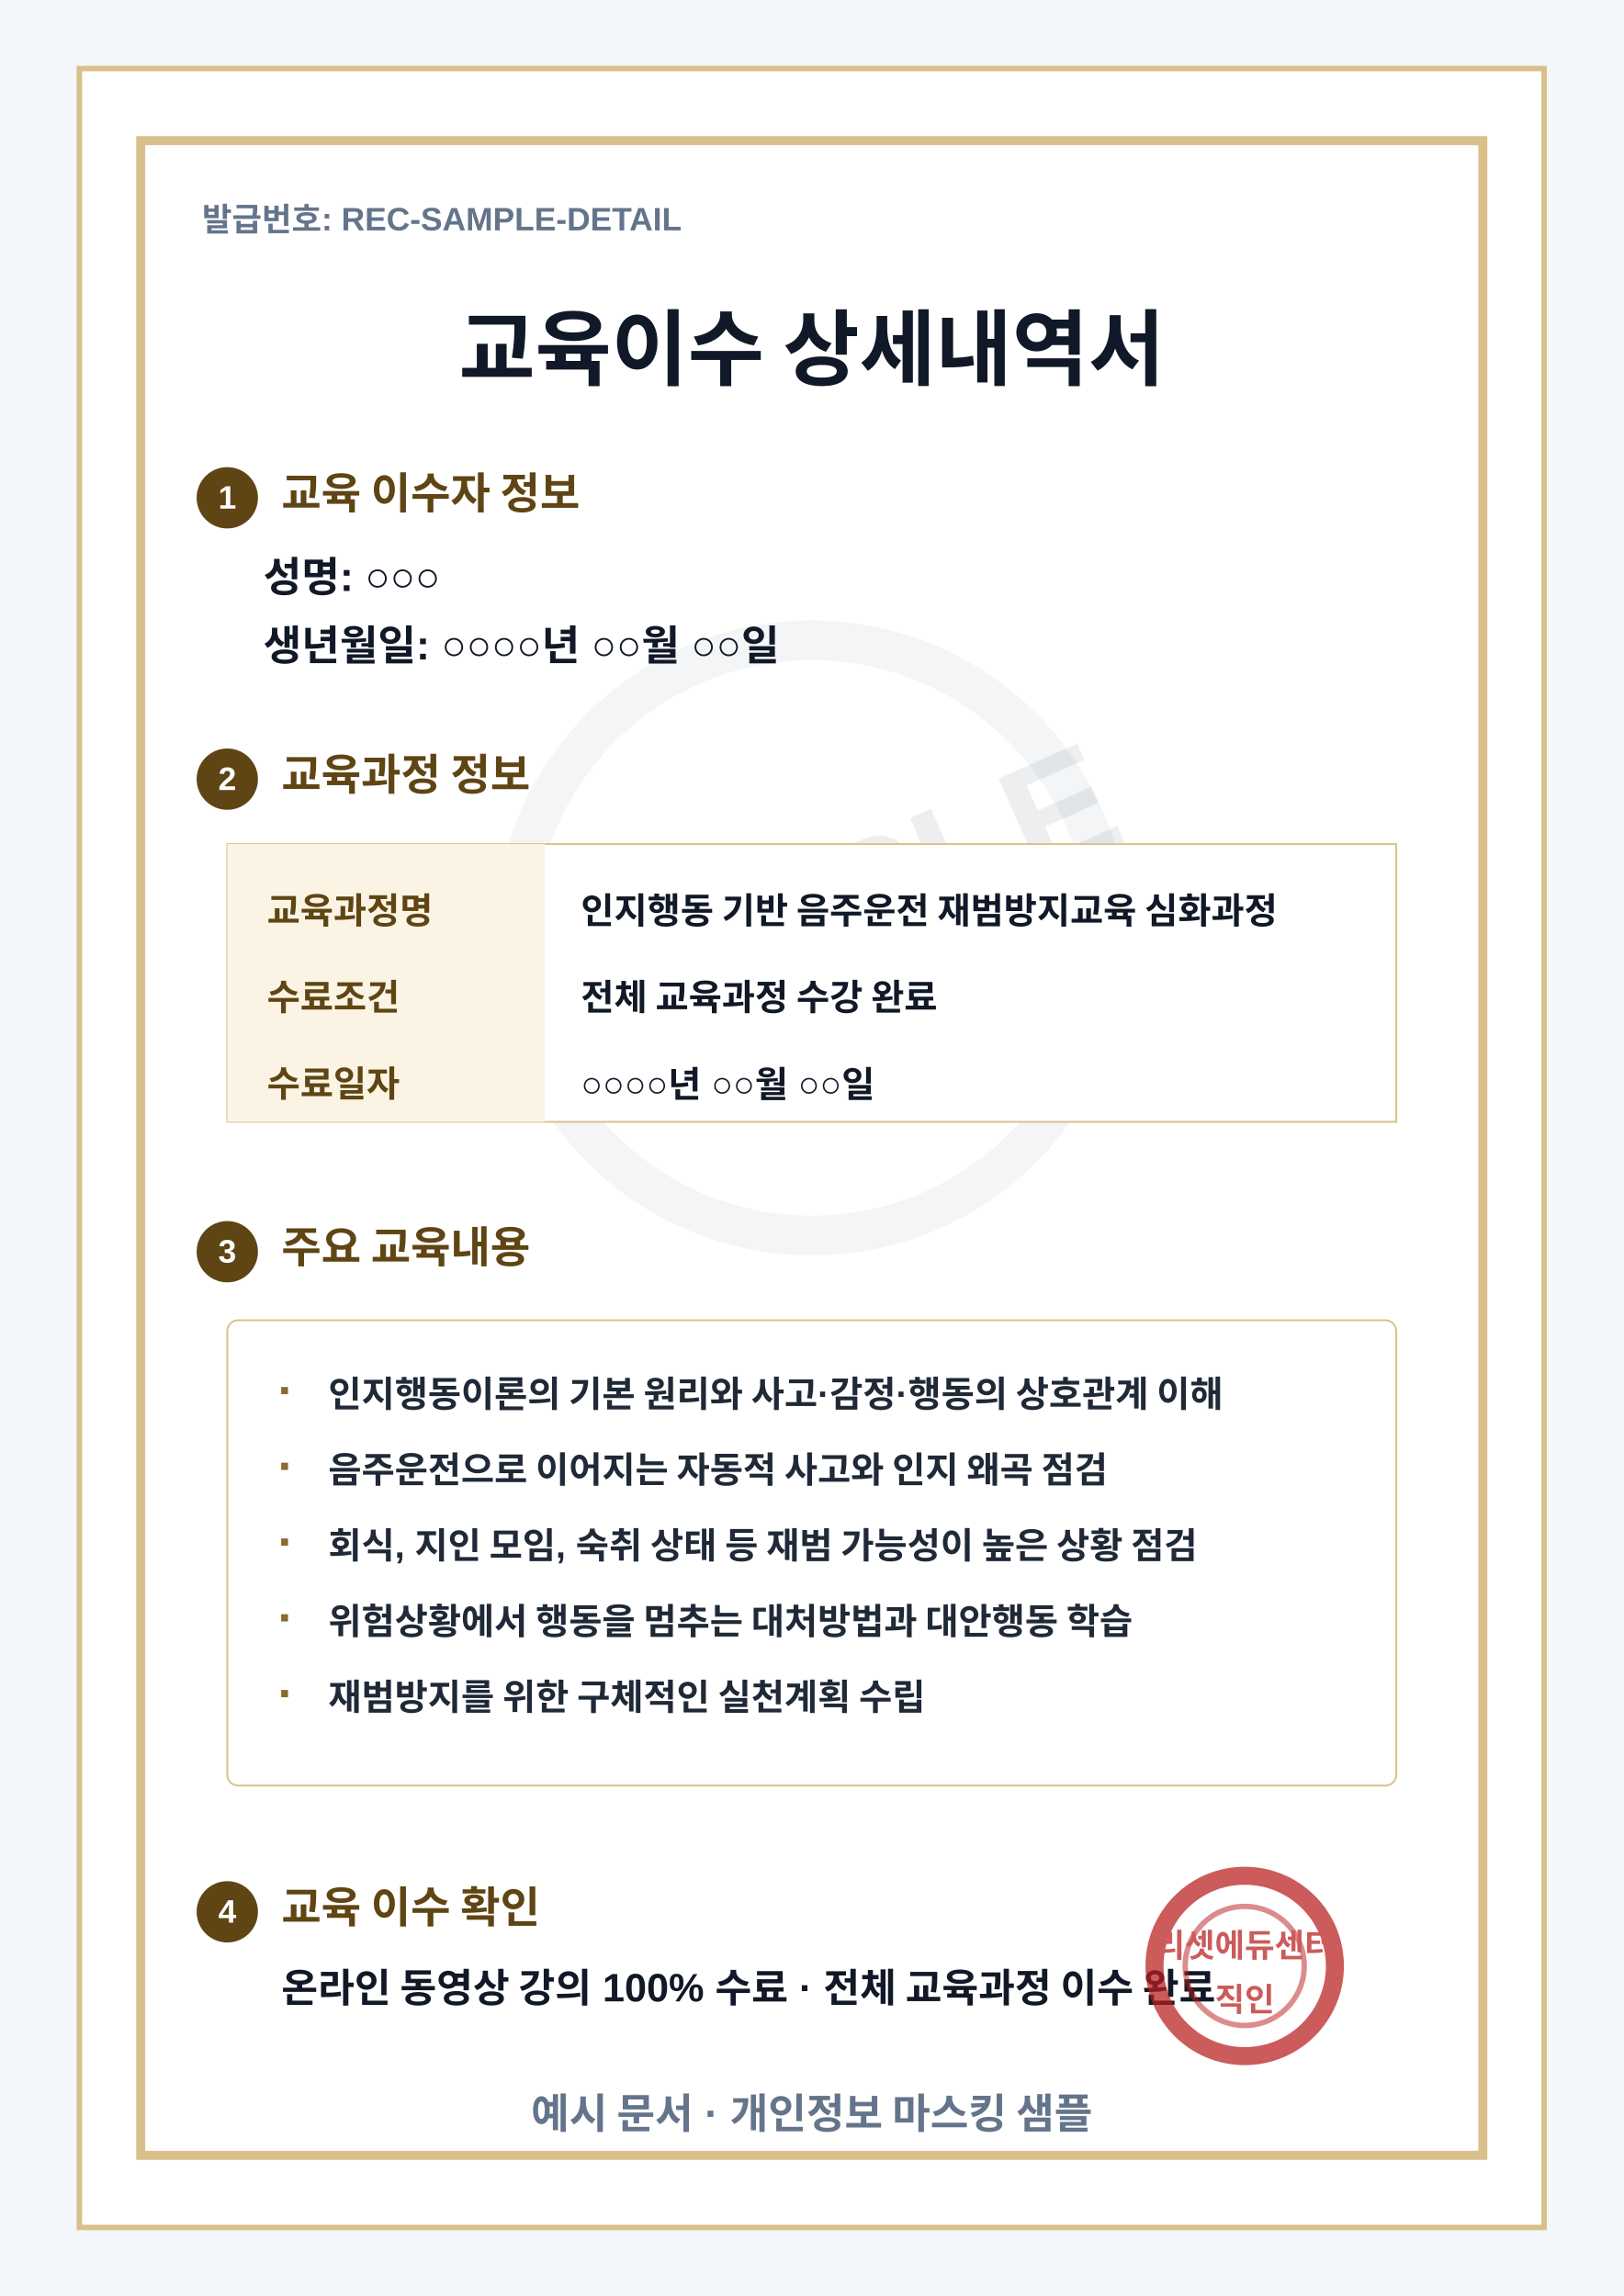
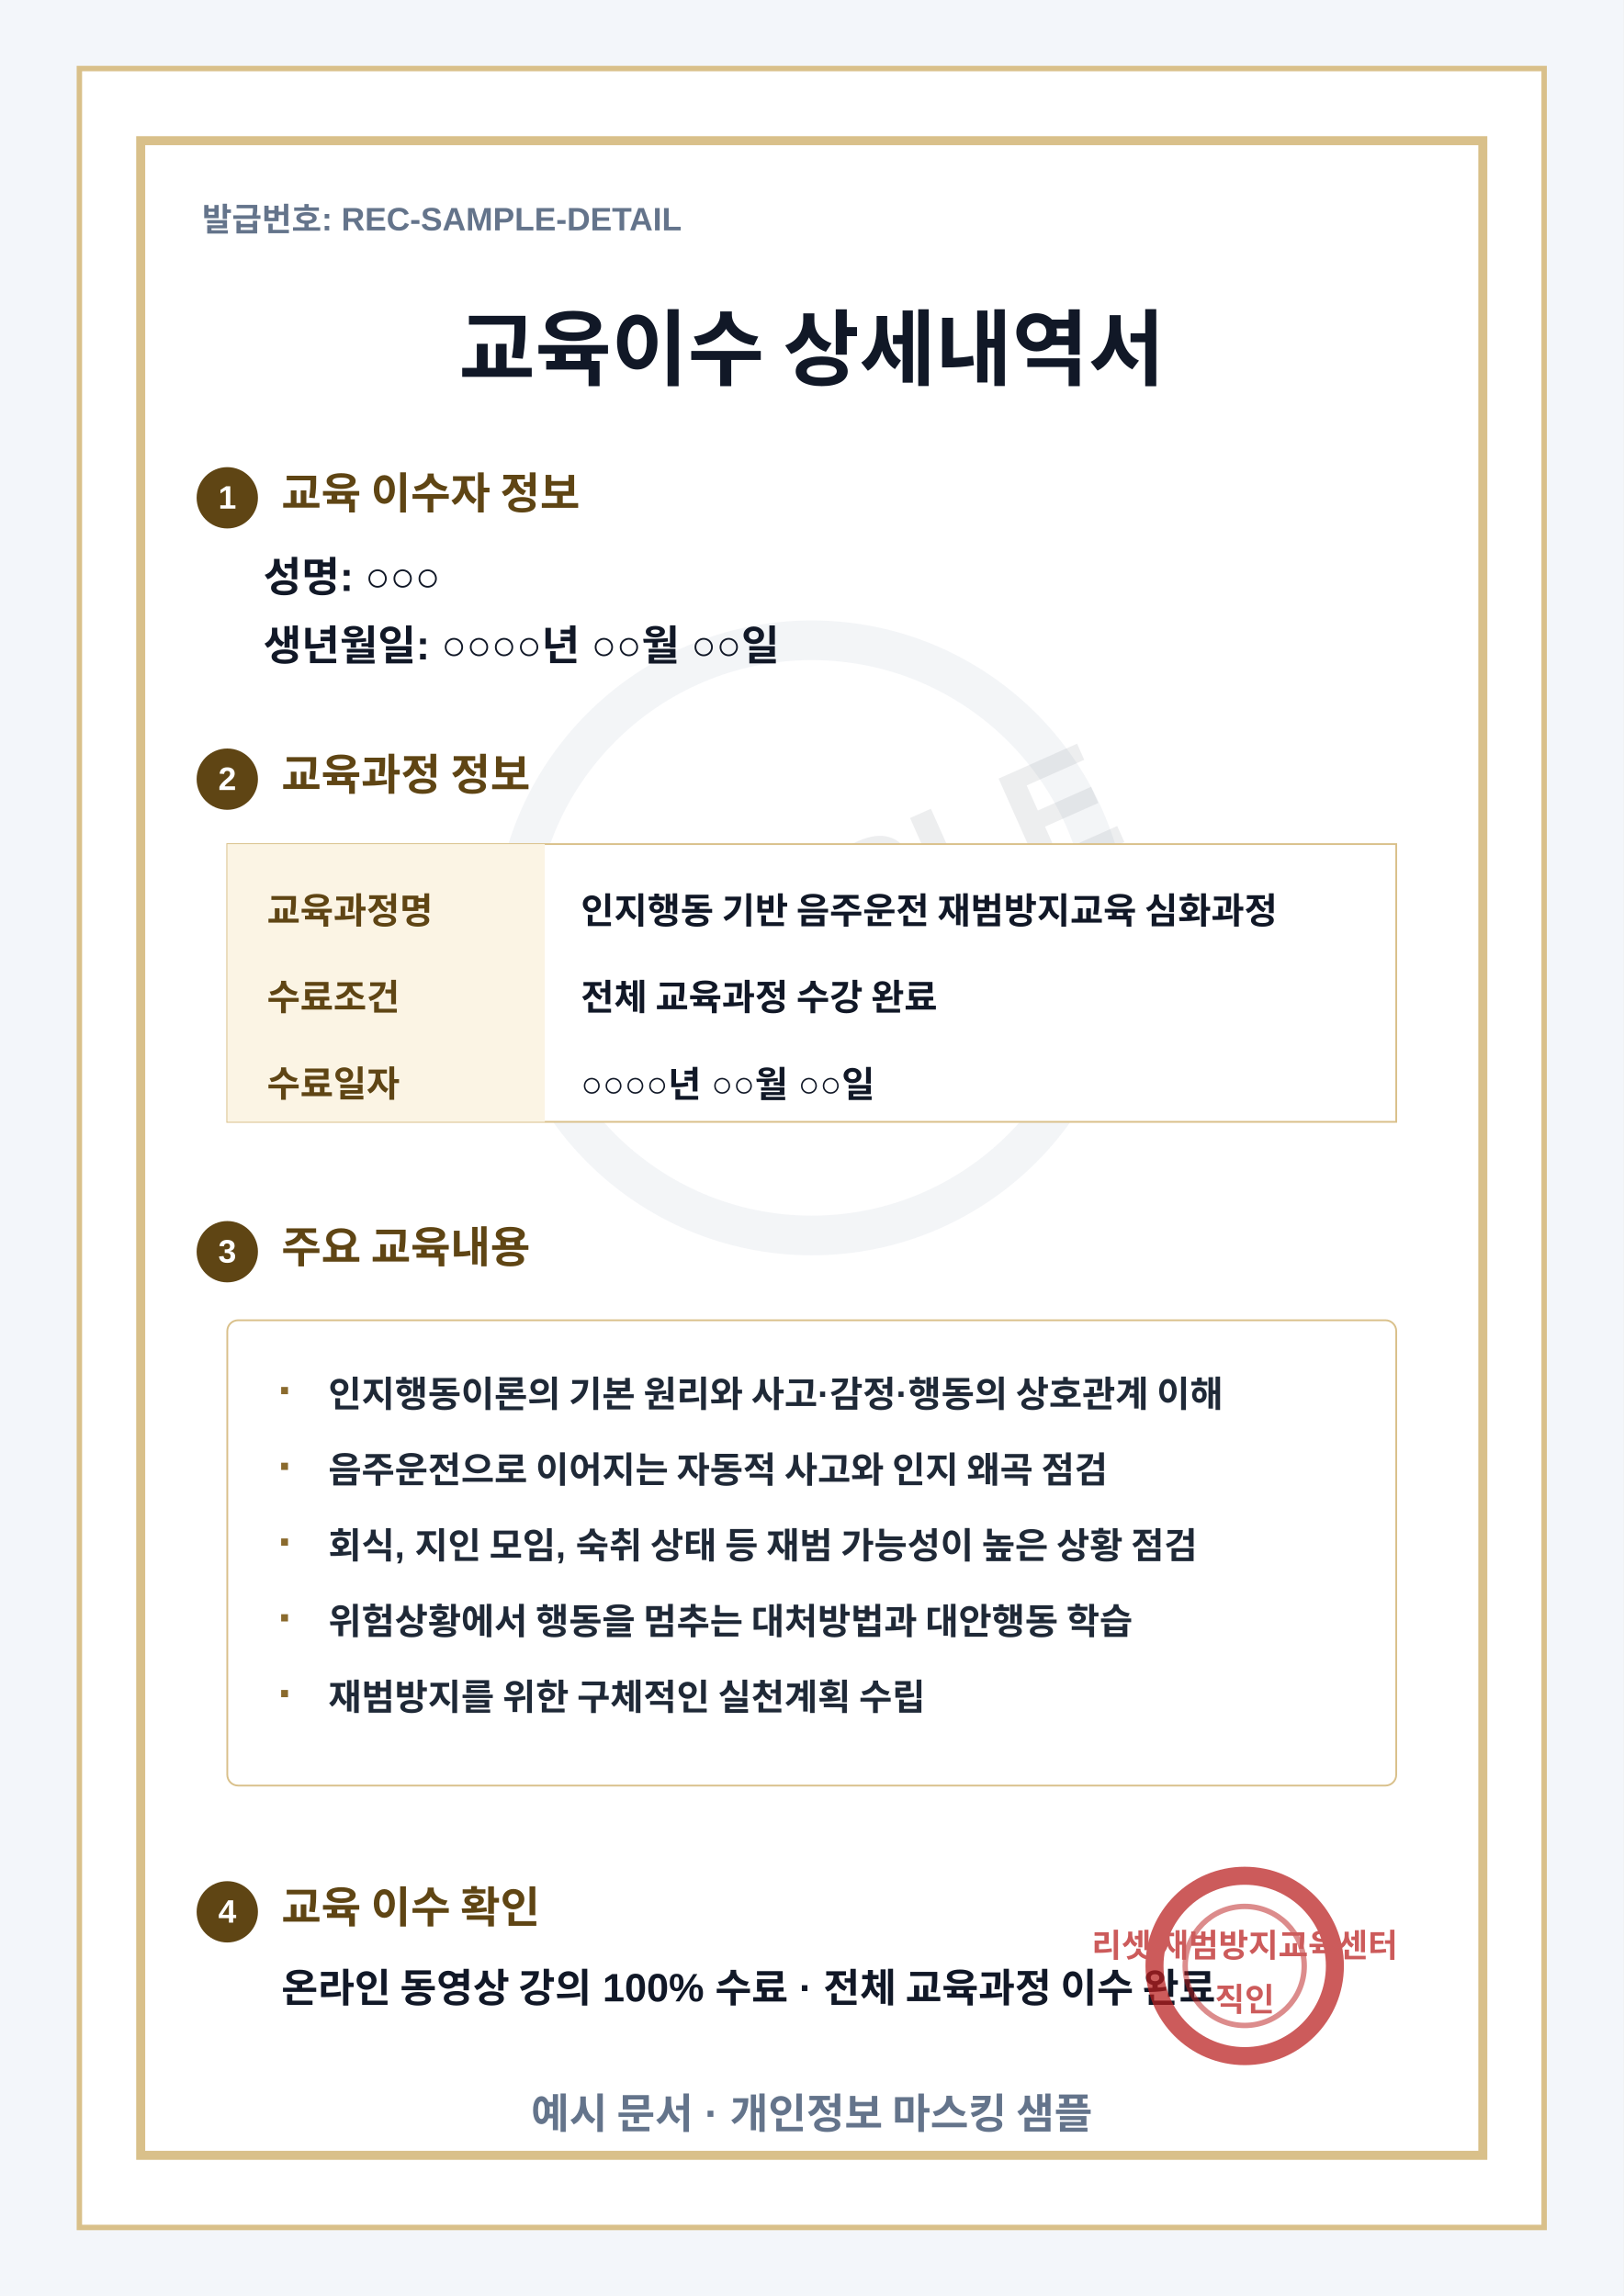
<svg xmlns="http://www.w3.org/2000/svg" width="900" height="1273" viewBox="0 0 900 1273" role="img" aria-label="재범방지교육 상세내역서 예시">
  <rect width="900" height="1273" fill="#f3f6fa" />
  <rect x="44" y="38" width="812" height="1197" fill="#ffffff" stroke="#d9c08a" stroke-width="3" />
  <rect x="78" y="78" width="744" height="1117" fill="#ffffff" stroke="#d9c08a" stroke-width="5" />
  <g opacity="0.052">
    <circle cx="450" cy="520" r="165" fill="none" stroke="#173968" stroke-width="22" />
    <text x="450" y="505" text-anchor="middle" font-family="Arial, 'Noto Sans KR', sans-serif" font-size="42" font-weight="900" fill="#173968">RESET EDU</text>
    <text x="450" y="555" text-anchor="middle" font-family="Arial, 'Noto Sans KR', sans-serif" font-size="36" font-weight="900" fill="#173968">CENTER</text>
  </g>
  <g transform="rotate(-24 450 520)">
    <text opacity="0.075" x="450" y="542" text-anchor="middle" font-family="Arial, 'Noto Sans KR', sans-serif" font-size="88" font-weight="900" fill="#0f172a">SAMPLE</text>
  </g>
  <text x="112" y="128" text-anchor="start" font-family="Arial, 'Noto Sans KR', sans-serif" font-size="18" font-weight="800" fill="#64748b">발급번호: REC-SAMPLE-DETAIL</text>
  <text x="450" y="210" text-anchor="middle" font-family="Arial, 'Noto Sans KR', sans-serif" font-size="46" font-weight="900" fill="#111827">교육이수 상세내역서</text>
  <circle cx="126" cy="276" r="17" fill="#5f4514" />
  <text x="126" y="282" text-anchor="middle" font-family="Arial, 'Noto Sans KR', sans-serif" font-size="18" font-weight="900" fill="#ffffff">1</text>
  <text x="156" y="282" text-anchor="start" font-family="Arial, 'Noto Sans KR', sans-serif" font-size="24" font-weight="900" fill="#5f4514">교육 이수자 정보</text>
  <text x="146" y="328" text-anchor="start" font-family="Arial, 'Noto Sans KR', sans-serif" font-size="23" font-weight="800" fill="#111827">성명: ○○○</text>
  <text x="146" y="366" text-anchor="start" font-family="Arial, 'Noto Sans KR', sans-serif" font-size="23" font-weight="800" fill="#111827">생년월일: ○○○○년 ○○월 ○○일</text>
  <circle cx="126" cy="432" r="17" fill="#5f4514" />
  <text x="126" y="438" text-anchor="middle" font-family="Arial, 'Noto Sans KR', sans-serif" font-size="18" font-weight="900" fill="#ffffff">2</text>
  <text x="156" y="438" text-anchor="start" font-family="Arial, 'Noto Sans KR', sans-serif" font-size="24" font-weight="900" fill="#5f4514">교육과정 정보</text>
  <rect x="126" y="468" width="648" height="154" fill="#ffffff" stroke="#d9c08a" />
  <rect x="126" y="468" width="176" height="154" fill="#fbf4e4" />
  <text x="148" y="512" text-anchor="start" font-family="Arial, 'Noto Sans KR', sans-serif" font-size="20" font-weight="900" fill="#5f4514">교육과정명</text>
  <text x="322" y="512" text-anchor="start" font-family="Arial, 'Noto Sans KR', sans-serif" font-size="20" font-weight="800" fill="#111827">인지행동 기반 음주운전 재범방지교육 심화과정</text>
  <text x="148" y="560" text-anchor="start" font-family="Arial, 'Noto Sans KR', sans-serif" font-size="20" font-weight="900" fill="#5f4514">수료조건</text>
  <text x="322" y="560" text-anchor="start" font-family="Arial, 'Noto Sans KR', sans-serif" font-size="20" font-weight="800" fill="#111827">전체 교육과정 수강 완료</text>
  <text x="148" y="608" text-anchor="start" font-family="Arial, 'Noto Sans KR', sans-serif" font-size="20" font-weight="900" fill="#5f4514">수료일자</text>
  <text x="322" y="608" text-anchor="start" font-family="Arial, 'Noto Sans KR', sans-serif" font-size="20" font-weight="800" fill="#111827">○○○○년 ○○월 ○○일</text>
  <circle cx="126" cy="694" r="17" fill="#5f4514" />
  <text x="126" y="700" text-anchor="middle" font-family="Arial, 'Noto Sans KR', sans-serif" font-size="18" font-weight="900" fill="#ffffff">3</text>
  <text x="156" y="700" text-anchor="start" font-family="Arial, 'Noto Sans KR', sans-serif" font-size="24" font-weight="900" fill="#5f4514">주요 교육내용</text>
  <rect x="126" y="732" width="648" height="258" rx="6" fill="#ffffff" stroke="#d9c08a" />
  <text x="154" y="780" text-anchor="start" font-family="Arial, 'Noto Sans KR', sans-serif" font-size="27" font-weight="900" fill="#8a6a2d">·</text>
  <text x="182" y="780" text-anchor="start" font-family="Arial, 'Noto Sans KR', sans-serif" font-size="20" font-weight="800" fill="#1f2937">인지행동이론의 기본 원리와 사고·감정·행동의 상호관계 이해</text>
  <text x="154" y="822" text-anchor="start" font-family="Arial, 'Noto Sans KR', sans-serif" font-size="27" font-weight="900" fill="#8a6a2d">·</text>
  <text x="182" y="822" text-anchor="start" font-family="Arial, 'Noto Sans KR', sans-serif" font-size="20" font-weight="800" fill="#1f2937">음주운전으로 이어지는 자동적 사고와 인지 왜곡 점검</text>
  <text x="154" y="864" text-anchor="start" font-family="Arial, 'Noto Sans KR', sans-serif" font-size="27" font-weight="900" fill="#8a6a2d">·</text>
  <text x="182" y="864" text-anchor="start" font-family="Arial, 'Noto Sans KR', sans-serif" font-size="20" font-weight="800" fill="#1f2937">회식, 지인 모임, 숙취 상태 등 재범 가능성이 높은 상황 점검</text>
  <text x="154" y="906" text-anchor="start" font-family="Arial, 'Noto Sans KR', sans-serif" font-size="27" font-weight="900" fill="#8a6a2d">·</text>
  <text x="182" y="906" text-anchor="start" font-family="Arial, 'Noto Sans KR', sans-serif" font-size="20" font-weight="800" fill="#1f2937">위험상황에서 행동을 멈추는 대처방법과 대안행동 학습</text>
  <text x="154" y="948" text-anchor="start" font-family="Arial, 'Noto Sans KR', sans-serif" font-size="27" font-weight="900" fill="#8a6a2d">·</text>
  <text x="182" y="948" text-anchor="start" font-family="Arial, 'Noto Sans KR', sans-serif" font-size="20" font-weight="800" fill="#1f2937">재범방지를 위한 구체적인 실천계획 수립</text>
  <circle cx="126" cy="1060" r="17" fill="#5f4514" />
  <text x="126" y="1066" text-anchor="middle" font-family="Arial, 'Noto Sans KR', sans-serif" font-size="18" font-weight="900" fill="#ffffff">4</text>
  <text x="156" y="1066" text-anchor="start" font-family="Arial, 'Noto Sans KR', sans-serif" font-size="24" font-weight="900" fill="#5f4514">교육 이수 확인</text>
  <text x="156" y="1110" text-anchor="start" font-family="Arial, 'Noto Sans KR', sans-serif" font-size="22" font-weight="900" fill="#111827">온라인 동영상 강의 100% 수료 · 전체 교육과정 이수 완료</text>
  <g opacity="0.72">
    <circle cx="690" cy="1090" r="50" fill="none" stroke="#b91c1c" stroke-width="10" />
    <circle cx="690" cy="1090" r="33" fill="none" stroke="#b91c1c" stroke-width="3" opacity="0.7" />
-     <text x="690" y="1085" text-anchor="middle" font-family="Arial, 'Noto Sans KR', sans-serif" font-size="18" font-weight="900" fill="#b91c1c">리셋에듀센터</text>
+     <text x="690" y="1085" text-anchor="middle" font-family="Arial, 'Noto Sans KR', sans-serif" font-size="18" font-weight="900" fill="#b91c1c">리셋 재범방지교육센터</text>
    <text x="690" y="1115" text-anchor="middle" font-family="Arial, 'Noto Sans KR', sans-serif" font-size="18" font-weight="900" fill="#b91c1c">직인</text>
  </g>
  <text x="450" y="1180" text-anchor="middle" font-family="Arial, 'Noto Sans KR', sans-serif" font-size="23" font-weight="900" fill="#64748b">예시 문서 · 개인정보 마스킹 샘플</text>
</svg>
